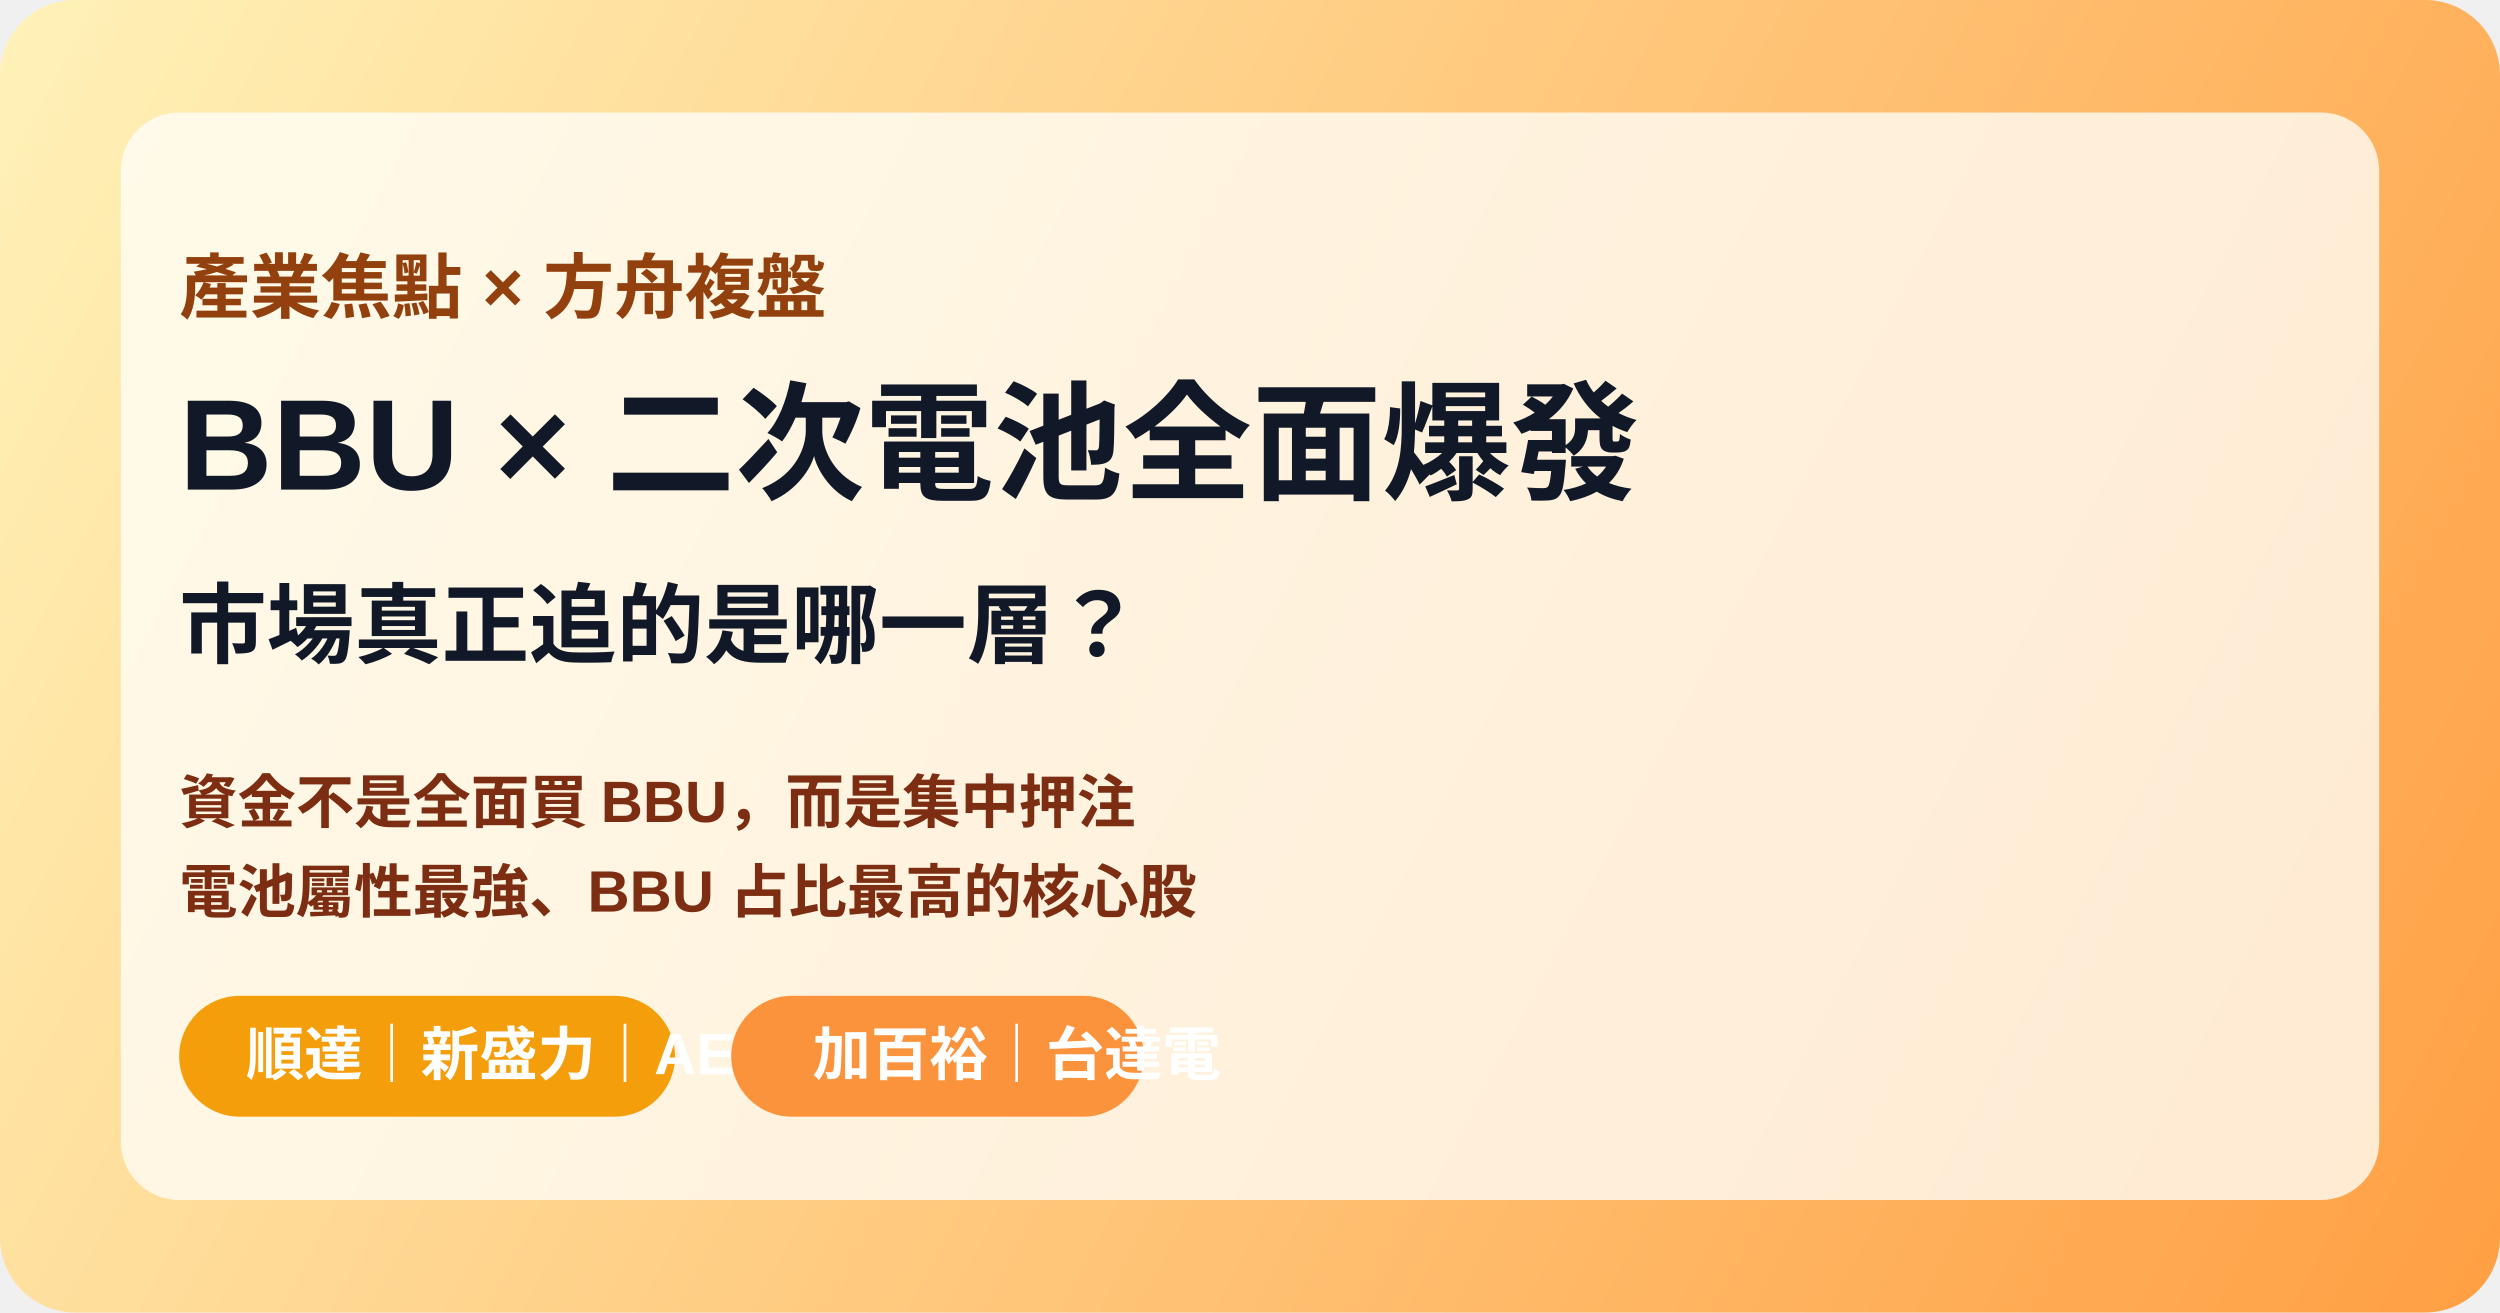
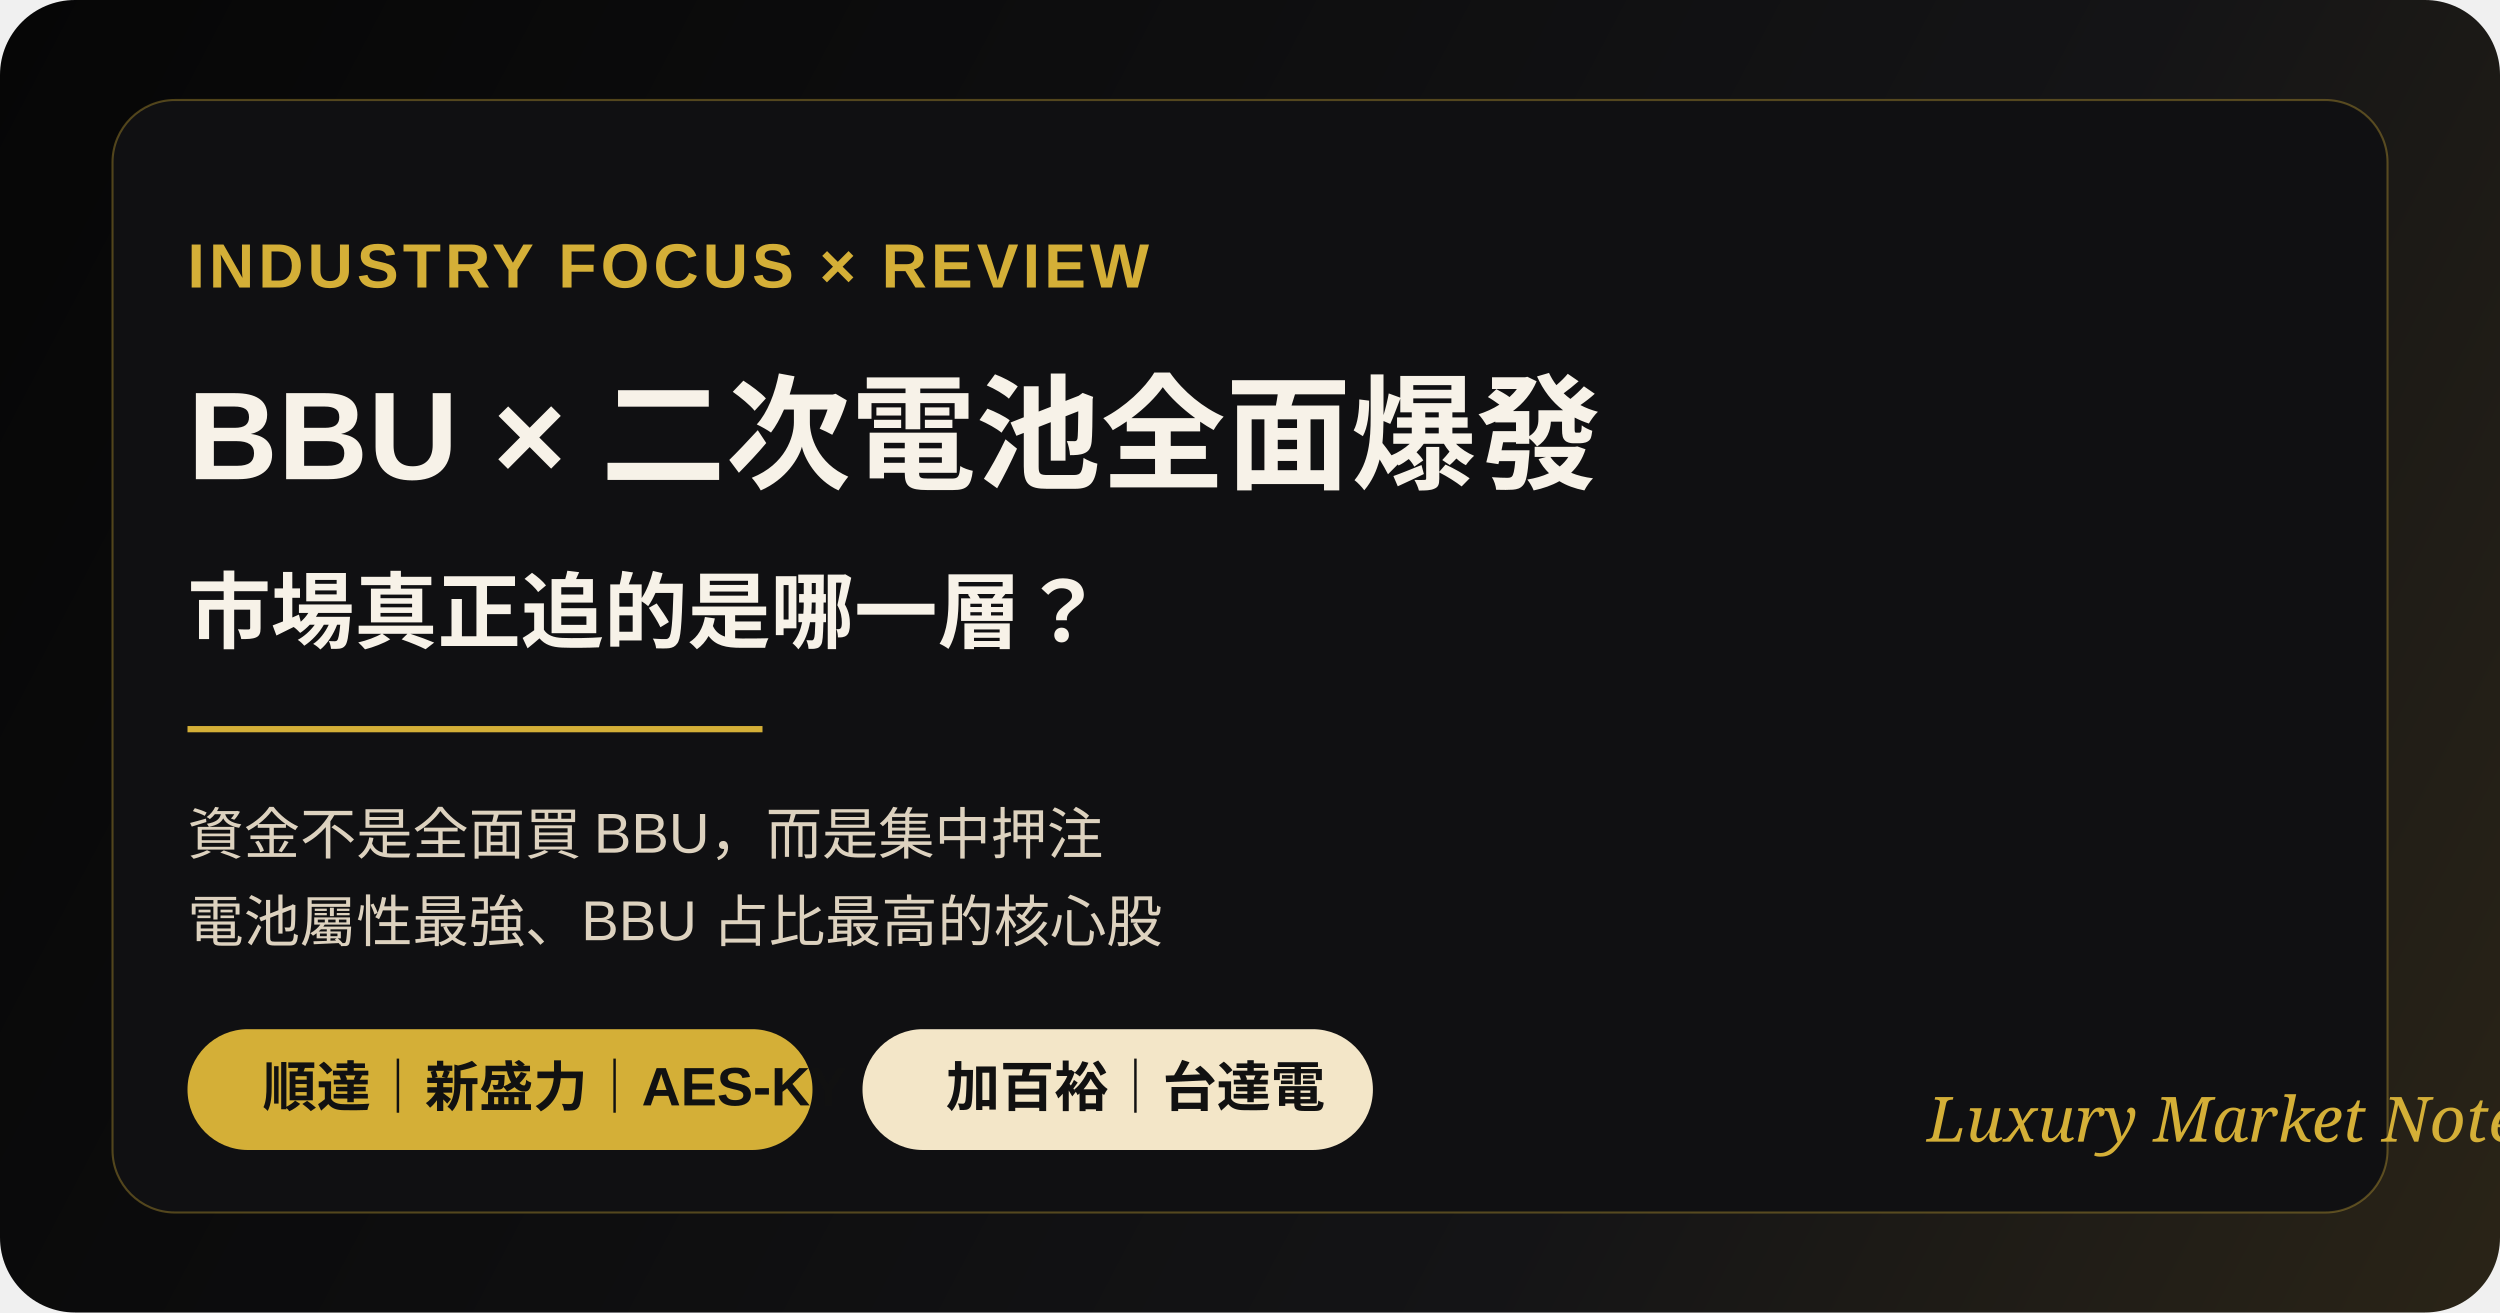
<svg xmlns="http://www.w3.org/2000/svg" width="1200" height="630" viewBox="0 0 1200 630" fill="none">
  <defs>
    <linearGradient id="bg" x1="0" y1="0" x2="1200" y2="630" gradientUnits="userSpaceOnUse">
-       <stop stop-color="#FFF2B8" />
-       <stop offset="1" stop-color="#FF9F43" />
+       <stop stop-color="#060606" />
+       <stop offset="0.68" stop-color="#141416" />
+       <stop offset="1" stop-color="#2A2417" />
    </linearGradient>
  </defs>
  <rect width="1200" height="630" rx="36" fill="url(#bg)" />
-   <rect x="58" y="54" width="1084" height="522" rx="28" fill="#FFFDF8" fill-opacity="0.78" />
-   <text x="86" y="150" fill="#92400E" font-family="Arial, Noto Sans TC, sans-serif" font-size="34" font-weight="700">產業焦點 × 方舟複盤</text>
-   <text x="86" y="235" fill="#111827" font-family="Arial, Noto Sans TC, sans-serif" font-size="62" font-weight="800">BBU × 二次電池全面爆發</text>
-   <text x="86" y="315" fill="#111827" font-family="Arial, Noto Sans TC, sans-serif" font-size="42" font-weight="700">市場真正追的是哪一層？</text>
-   <text x="86" y="395" fill="#7C2D12" font-family="Arial, Noto Sans TC, sans-serif" font-size="28" font-weight="600">資金不是全面買 BBU，而是集中押注</text>
-   <text x="86" y="438" fill="#7C2D12" font-family="Arial, Noto Sans TC, sans-serif" font-size="28" font-weight="600">電池屬性最強、BBU 占比最高的核心股</text>
-   <rect x="86" y="478" width="238" height="58" rx="29" fill="#F59E0B" />
-   <text x="118" y="516" fill="#ffffff" font-family="Arial, Noto Sans TC, sans-serif" font-size="28" font-weight="700">順達｜新盛力｜AES-KY</text>
-   <rect x="351" y="478" width="198" height="58" rx="29" fill="#FB923C" />
-   <text x="390" y="516" fill="#ffffff" font-family="Arial, Noto Sans TC, sans-serif" font-size="28" font-weight="700">加百裕｜台達電</text>
+   <rect x="54" y="48" width="1092" height="534" rx="30" fill="#101012" stroke="#D4AF37" stroke-opacity="0.35" />
+   <text x="90" y="138" fill="#D4AF37" font-family="Arial, Noto Sans TC, sans-serif" font-size="30" font-weight="700" letter-spacing="2">INDUSTRY FOCUS × REVIEW</text>
+   <text x="90" y="230" fill="#F7F2E8" font-family="Arial, Noto Sans TC, sans-serif" font-size="60" font-weight="800">BBU × 二次電池全面爆發</text>
+   <text x="90" y="308" fill="#F7F2E8" font-family="Arial, Noto Sans TC, sans-serif" font-size="40" font-weight="700">市場真正追的是哪一層？</text>
+   <line x1="90" y1="350" x2="366" y2="350" stroke="#D4AF37" stroke-width="3" />
+   <text x="90" y="410" fill="#DDD2BF" font-family="Arial, Noto Sans TC, sans-serif" font-size="27" font-weight="500">資金不是全面買 BBU，而是集中押注</text>
+   <text x="90" y="452" fill="#DDD2BF" font-family="Arial, Noto Sans TC, sans-serif" font-size="27" font-weight="500">電池屬性最強、BBU 占比最高的核心股</text>
+   <rect x="90" y="494" width="300" height="58" rx="29" fill="#D4AF37" />
+   <text x="126" y="531" fill="#111111" font-family="Arial, Noto Sans TC, sans-serif" font-size="26" font-weight="800">順達｜新盛力｜AES-KY</text>
+   <rect x="414" y="494" width="245" height="58" rx="29" fill="#F3E6C8" />
+   <text x="454" y="531" fill="#111111" font-family="Arial, Noto Sans TC, sans-serif" font-size="26" font-weight="800">加百裕｜台達電</text>
+   <text x="925" y="548" fill="#D4AF37" font-family="Georgia, serif" font-size="30" font-style="italic">Luxury Market Note</text>
</svg>
